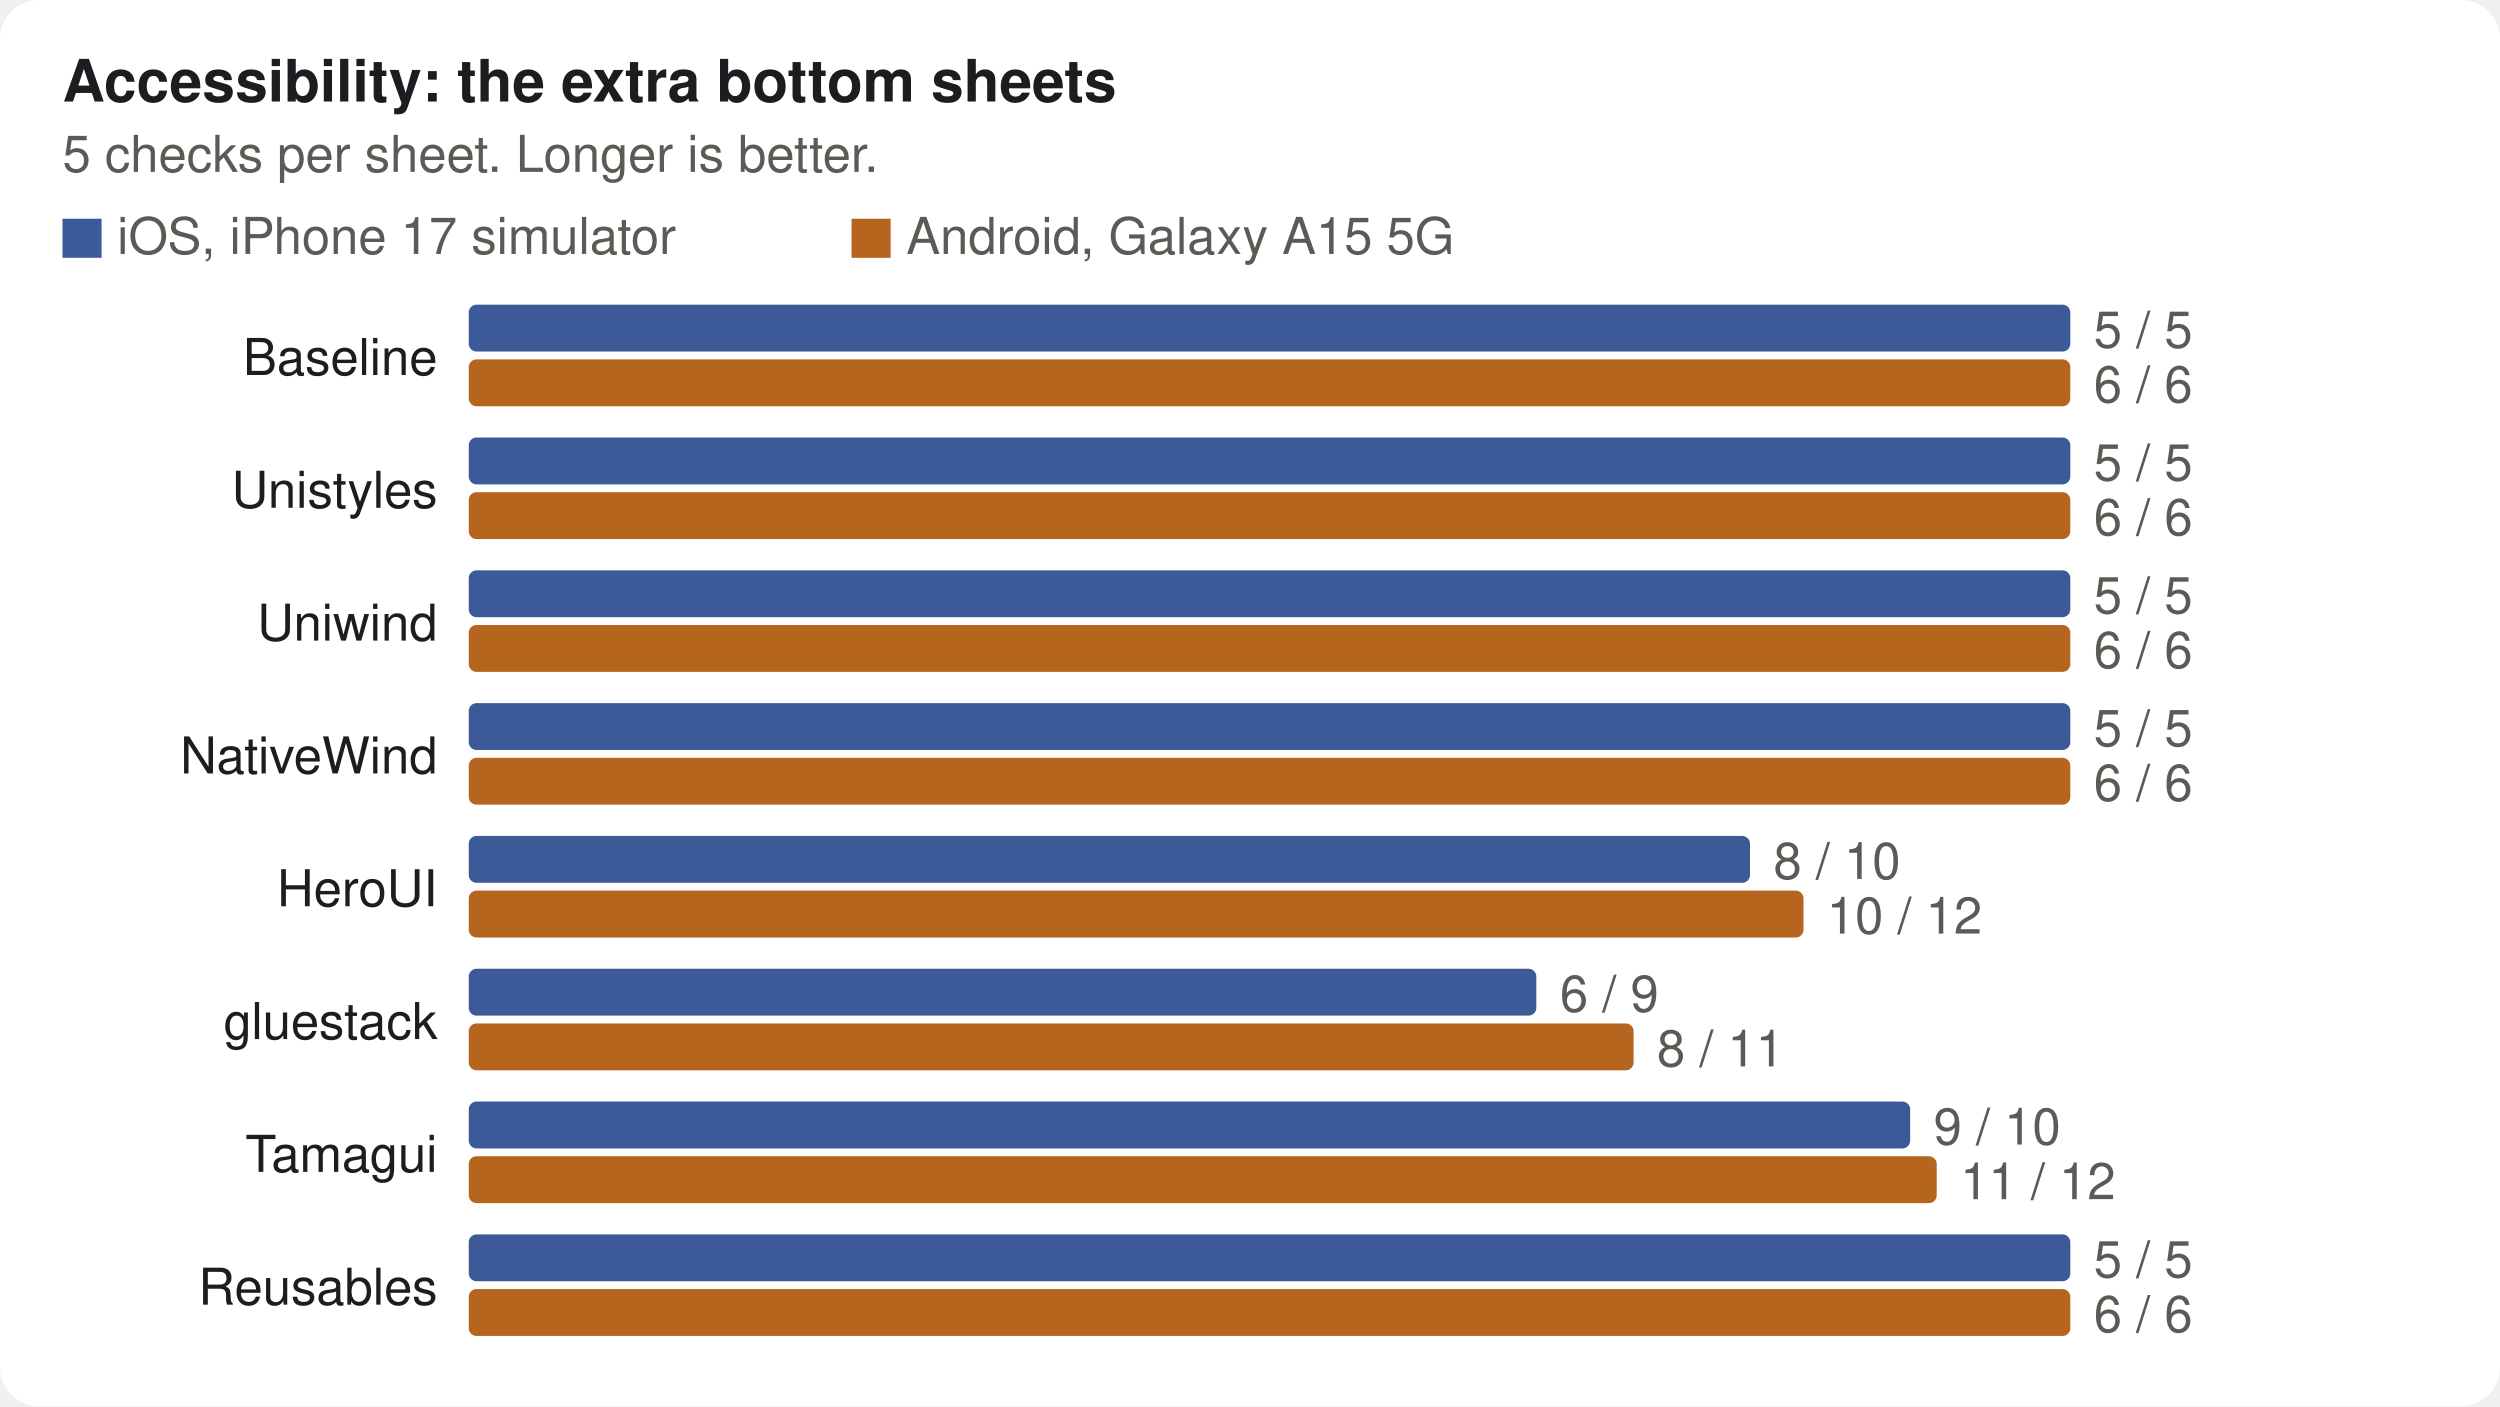
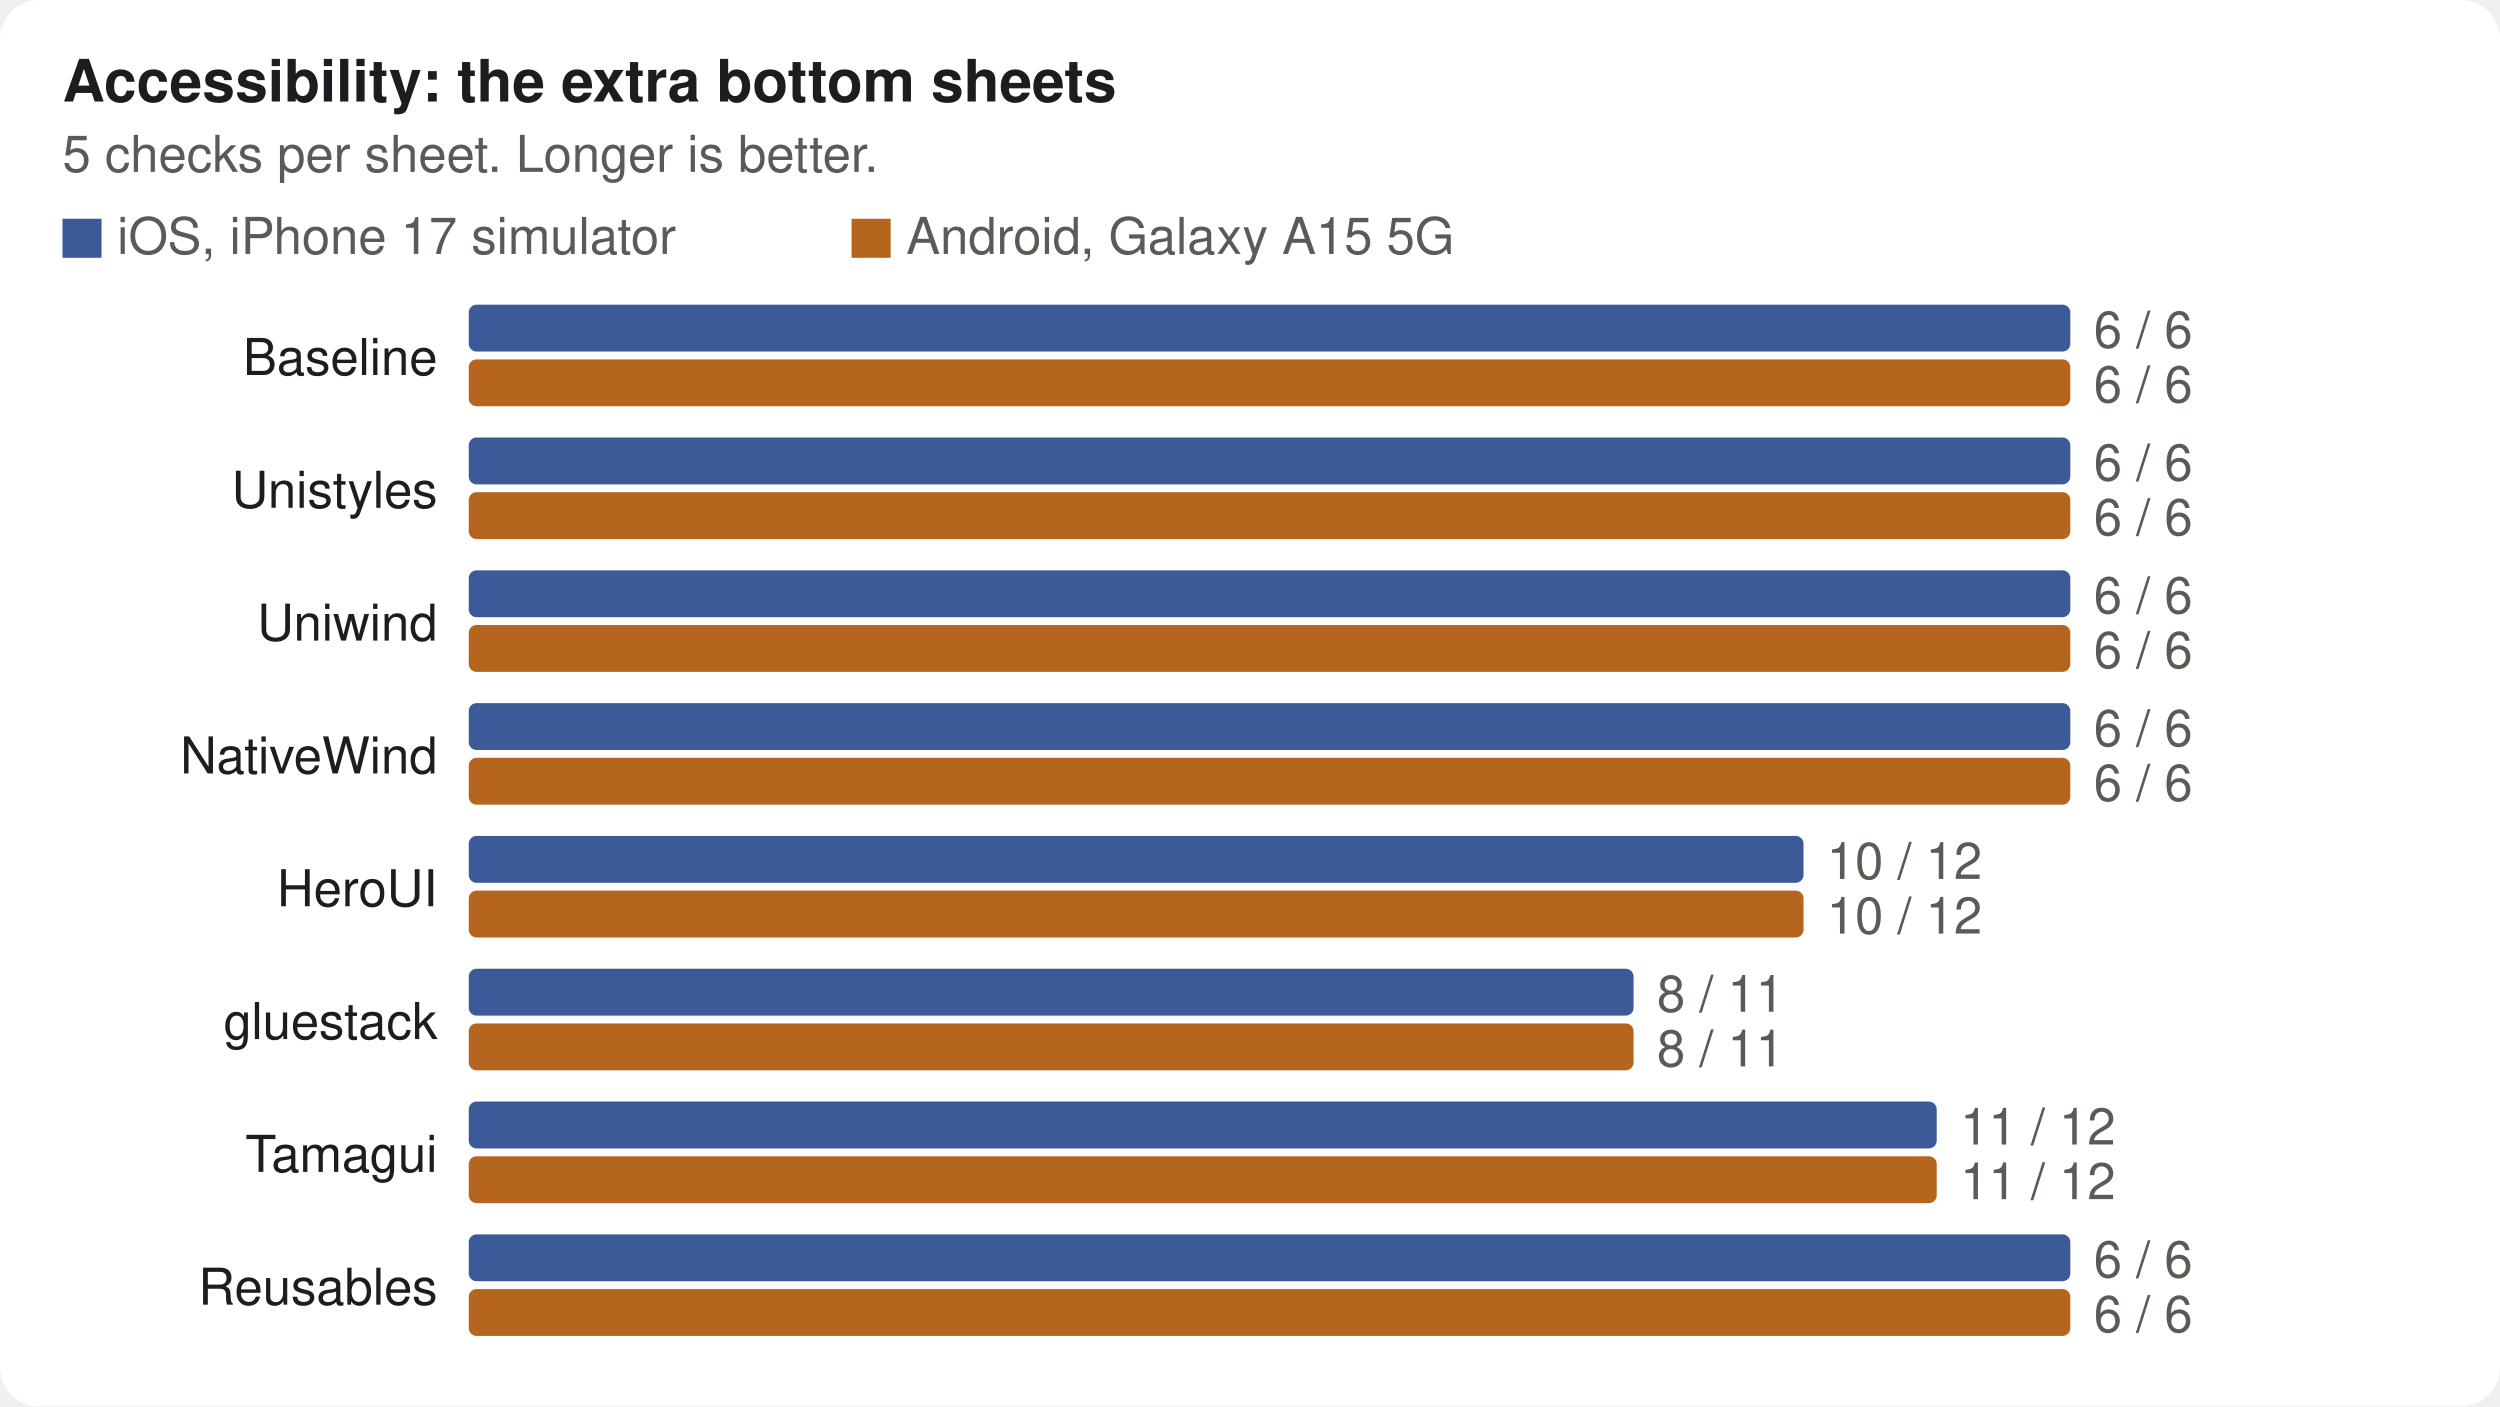
<svg xmlns="http://www.w3.org/2000/svg" viewBox="0 0 640 360" width="640" height="360" role="img" aria-label="Accessibility: the extra bottom sheets">
  <style>
svg { font: 13px -apple-system, BlinkMacSystemFont, "Segoe UI", Helvetica, Arial, sans-serif; }
.bg { fill: #ffffff; } .h { fill: #1d1d21; font-size: 15px; font-weight: 700; } .sub, .val { fill: #5d5a55; } .lbl { fill: #1d1d21; }
.ios { fill: #3d5a98; } .android { fill: #b5651d; }
@media (prefers-color-scheme: dark) { .bg { fill: #1d1d21; } .h, .lbl { fill: #ececee; } .sub, .val { fill: #a3a09b; } .ios { fill: #8fb0ef; } .android { fill: #f0a868; } }
</style>
  <rect width="640" height="360" rx="10" class="bg" />
  <text x="16" y="26" class="h">Accessibility: the extra bottom sheets</text>
  <text x="16" y="44" class="sub">5 checks per sheet. Longer is better.</text>
  <rect x="16" y="56" width="10" height="10" class="ios" />
  <text x="30" y="65" class="sub">iOS, iPhone 17 simulator</text>
  <rect x="218" y="56" width="10" height="10" class="android" />
  <text x="232" y="65" class="sub">Android, Galaxy A15 5G</text>
  <text x="112" y="96" text-anchor="end" class="lbl">Baseline</text>
  <rect x="120" y="78" width="410.0" height="12" rx="2" class="ios" />
-   <text x="536" y="89" class="val">5 / 5</text>
+   <text x="536" y="89" class="val">6 / 6</text>
  <rect x="120" y="92" width="410.0" height="12" rx="2" class="android" />
  <text x="536" y="103" class="val">6 / 6</text>
  <text x="112" y="130" text-anchor="end" class="lbl">Unistyles</text>
  <rect x="120" y="112" width="410.0" height="12" rx="2" class="ios" />
-   <text x="536" y="123" class="val">5 / 5</text>
+   <text x="536" y="123" class="val">6 / 6</text>
  <rect x="120" y="126" width="410.0" height="12" rx="2" class="android" />
  <text x="536" y="137" class="val">6 / 6</text>
  <text x="112" y="164" text-anchor="end" class="lbl">Uniwind</text>
  <rect x="120" y="146" width="410.0" height="12" rx="2" class="ios" />
-   <text x="536" y="157" class="val">5 / 5</text>
+   <text x="536" y="157" class="val">6 / 6</text>
  <rect x="120" y="160" width="410.0" height="12" rx="2" class="android" />
  <text x="536" y="171" class="val">6 / 6</text>
  <text x="112" y="198" text-anchor="end" class="lbl">NativeWind</text>
  <rect x="120" y="180" width="410.0" height="12" rx="2" class="ios" />
-   <text x="536" y="191" class="val">5 / 5</text>
+   <text x="536" y="191" class="val">6 / 6</text>
  <rect x="120" y="194" width="410.0" height="12" rx="2" class="android" />
  <text x="536" y="205" class="val">6 / 6</text>
  <text x="112" y="232" text-anchor="end" class="lbl">HeroUI</text>
-   <rect x="120" y="214" width="328.0" height="12" rx="2" class="ios" />
-   <text x="454" y="225" class="val">8 / 10</text>
+   <rect x="120" y="214" width="341.7" height="12" rx="2" class="ios" />
+   <text x="467.667" y="225" class="val">10 / 12</text>
  <rect x="120" y="228" width="341.7" height="12" rx="2" class="android" />
  <text x="467.667" y="239" class="val">10 / 12</text>
  <text x="112" y="266" text-anchor="end" class="lbl">gluestack</text>
-   <rect x="120" y="248" width="273.3" height="12" rx="2" class="ios" />
-   <text x="399.333" y="259" class="val">6 / 9</text>
+   <rect x="120" y="248" width="298.2" height="12" rx="2" class="ios" />
+   <text x="424.182" y="259" class="val">8 / 11</text>
  <rect x="120" y="262" width="298.2" height="12" rx="2" class="android" />
  <text x="424.182" y="273" class="val">8 / 11</text>
  <text x="112" y="300" text-anchor="end" class="lbl">Tamagui</text>
-   <rect x="120" y="282" width="369.0" height="12" rx="2" class="ios" />
-   <text x="495" y="293" class="val">9 / 10</text>
+   <rect x="120" y="282" width="375.8" height="12" rx="2" class="ios" />
+   <text x="501.833" y="293" class="val">11 / 12</text>
  <rect x="120" y="296" width="375.8" height="12" rx="2" class="android" />
  <text x="501.833" y="307" class="val">11 / 12</text>
  <text x="112" y="334" text-anchor="end" class="lbl">Reusables</text>
  <rect x="120" y="316" width="410.0" height="12" rx="2" class="ios" />
-   <text x="536" y="327" class="val">5 / 5</text>
+   <text x="536" y="327" class="val">6 / 6</text>
  <rect x="120" y="330" width="410.0" height="12" rx="2" class="android" />
  <text x="536" y="341" class="val">6 / 6</text>
</svg>
